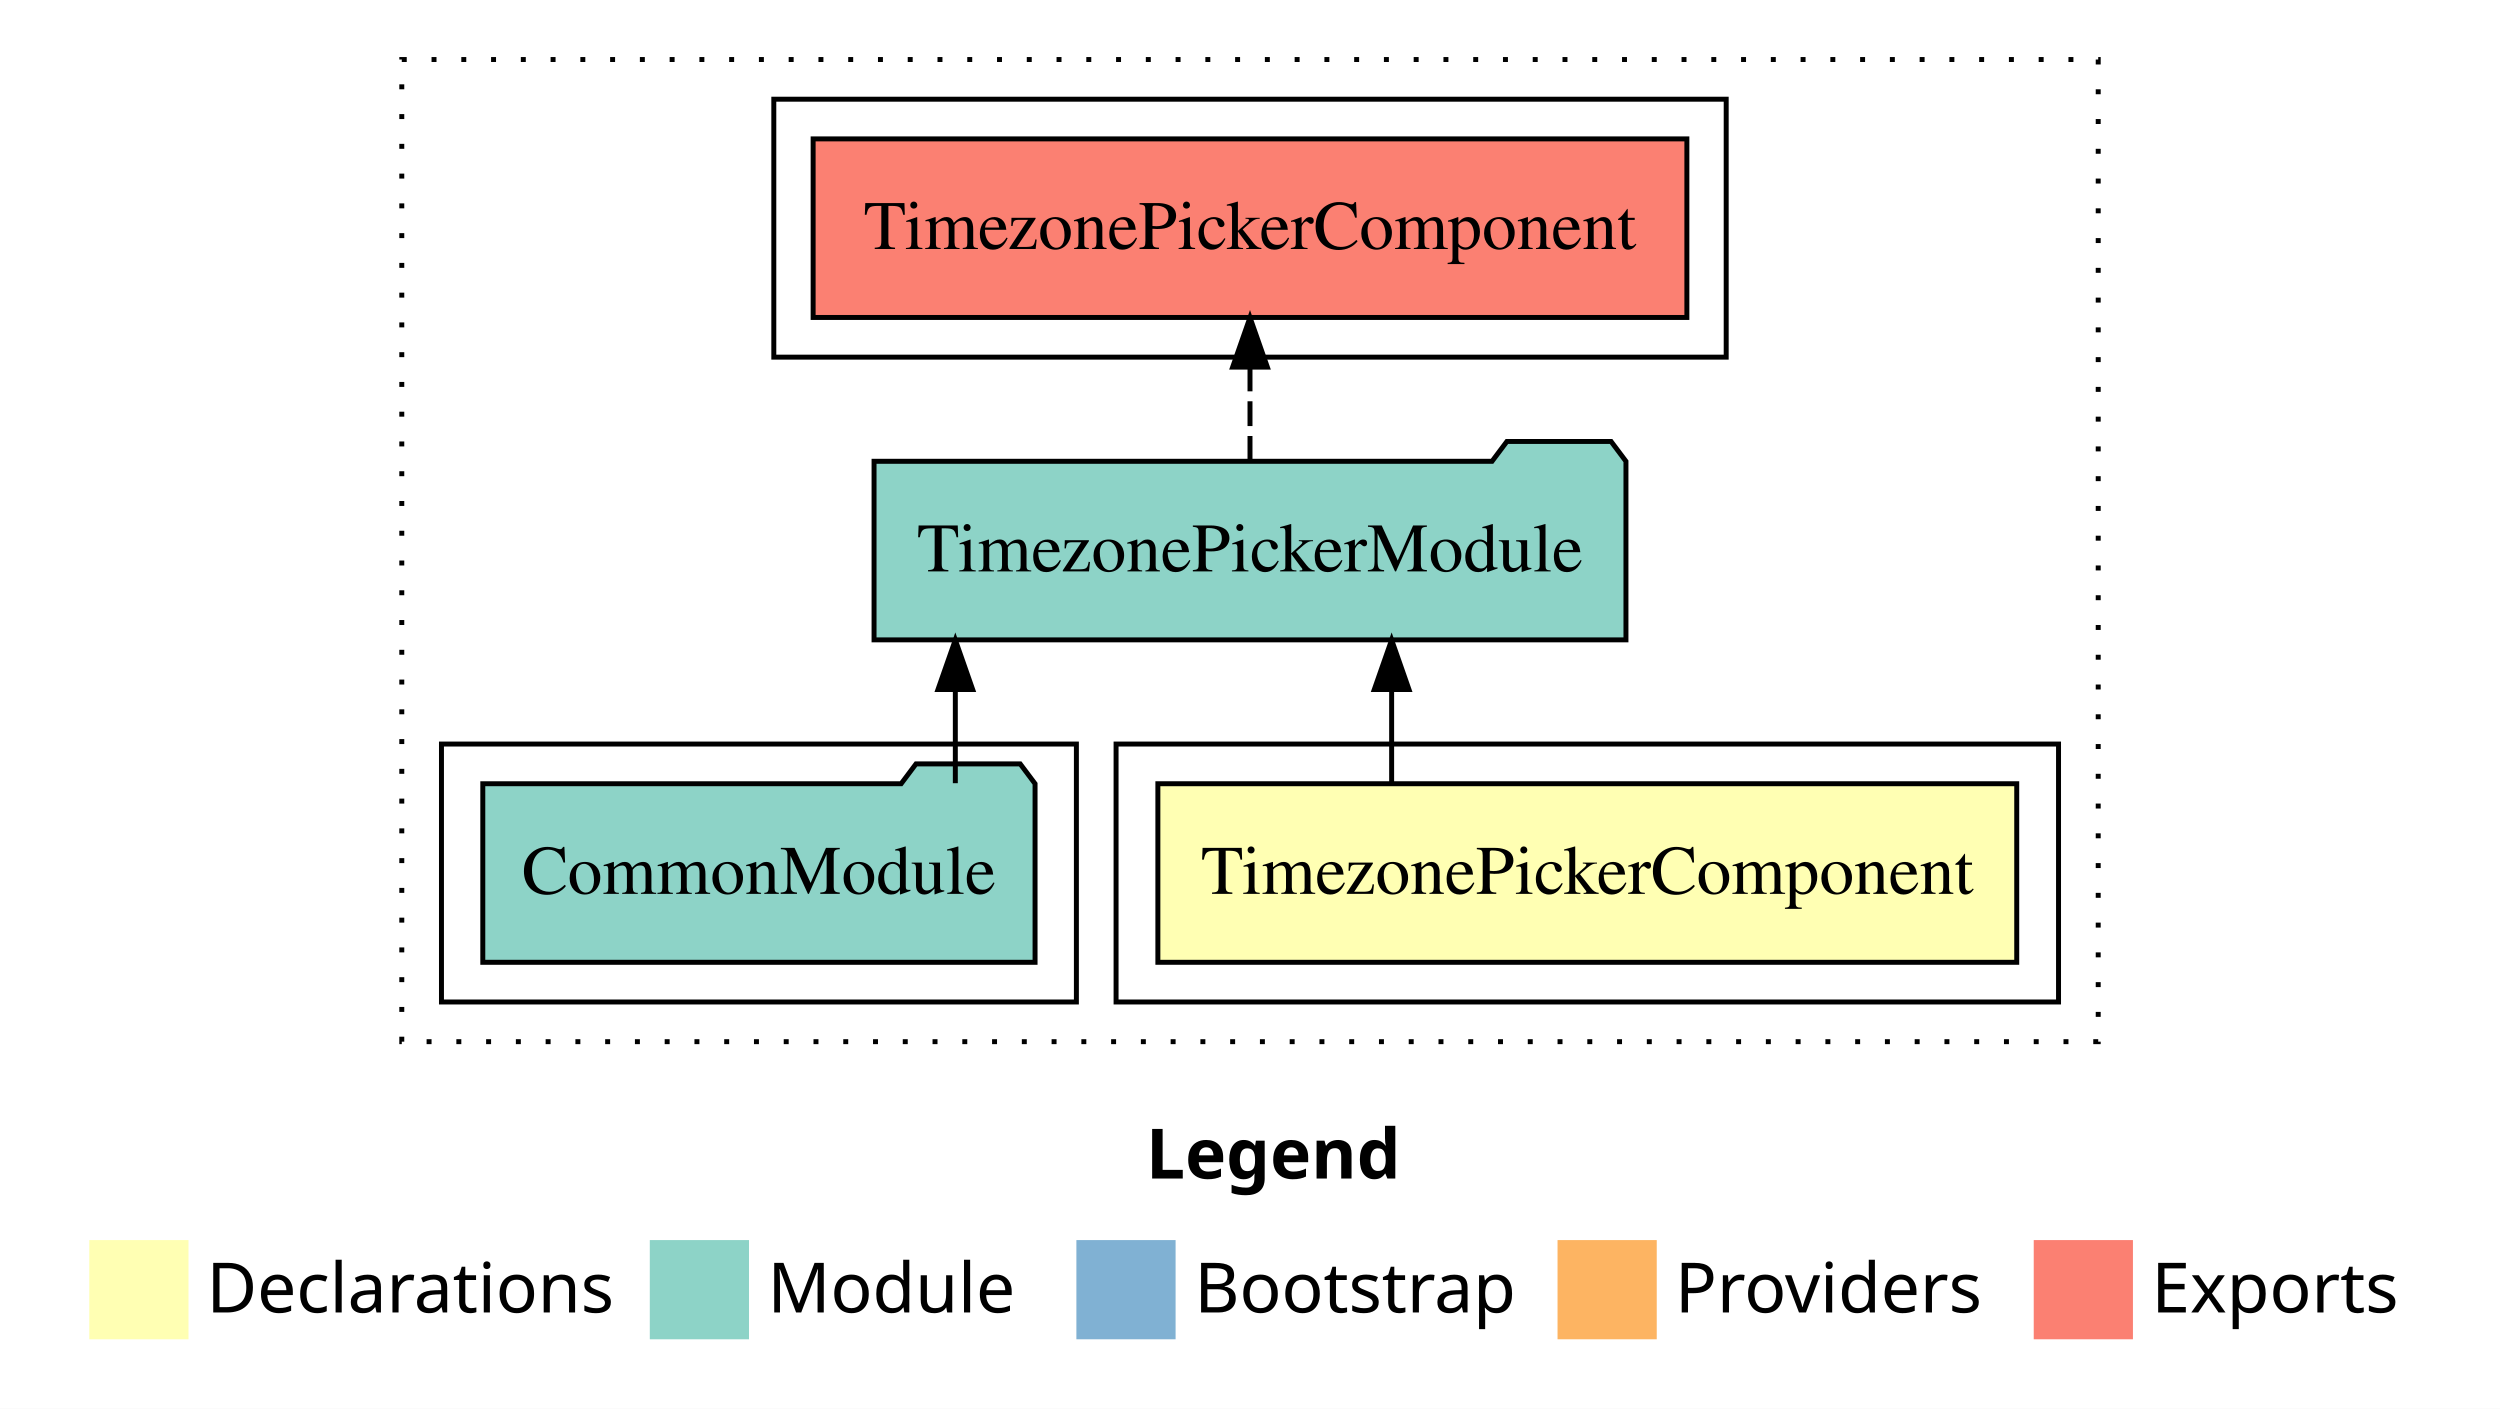
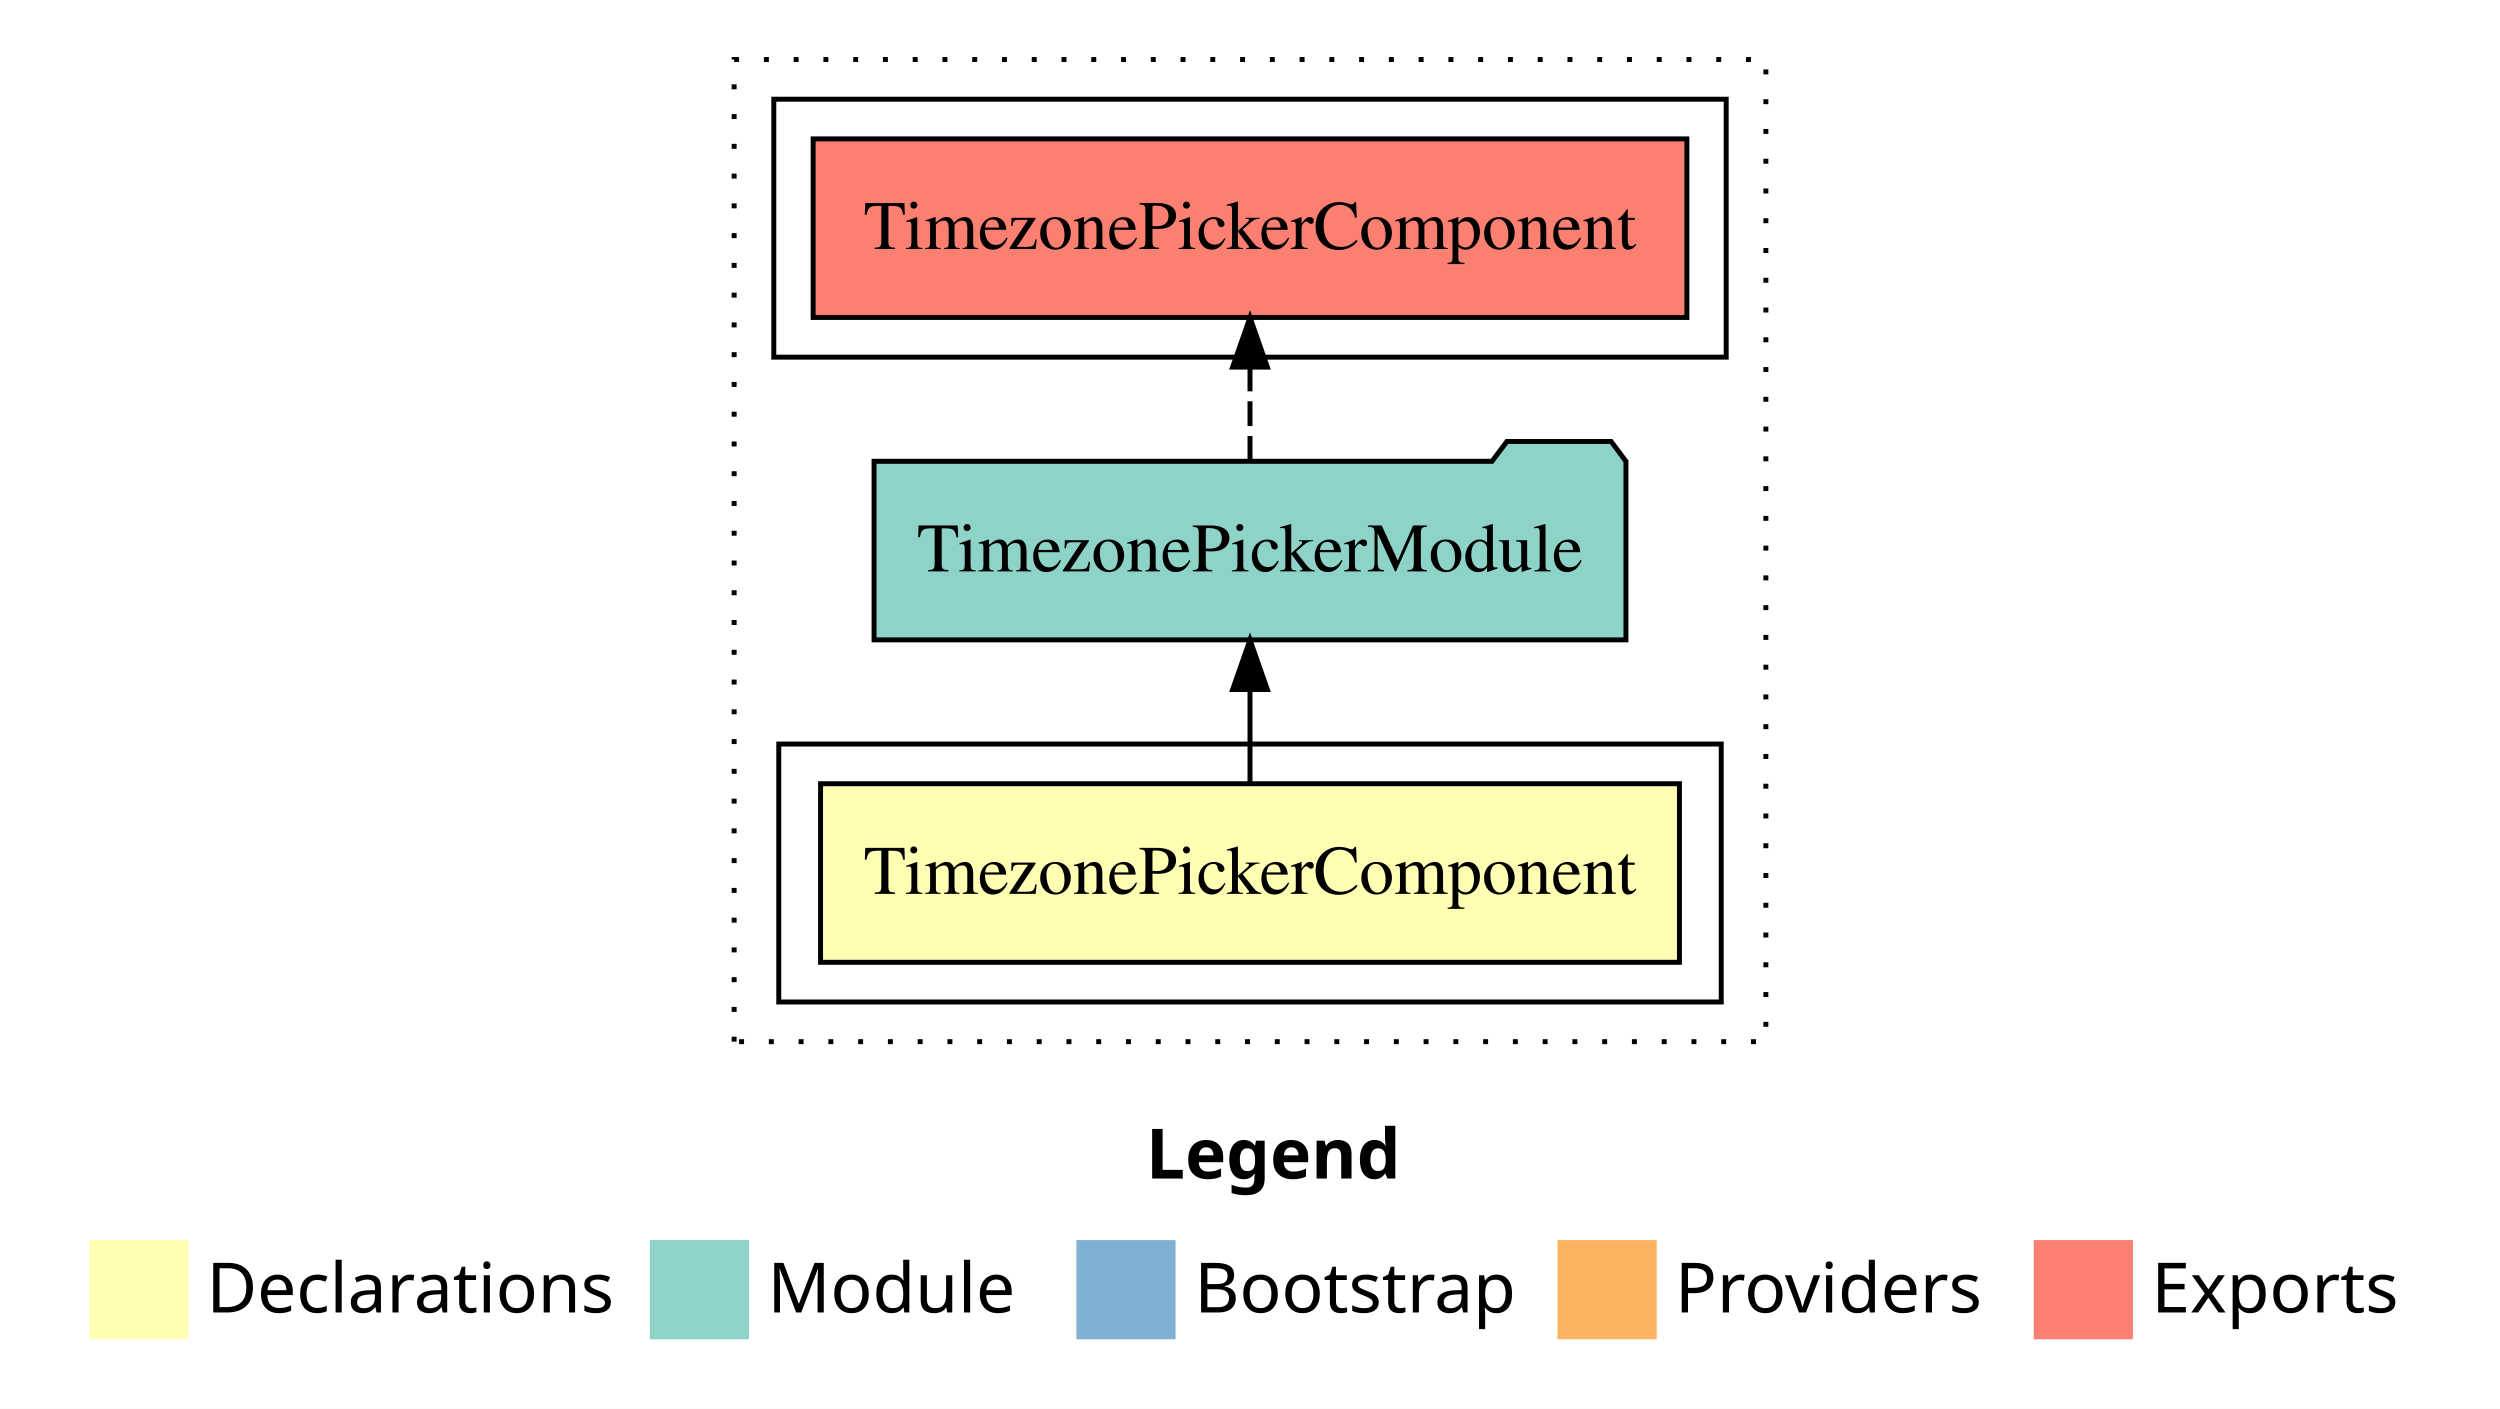
<svg xmlns="http://www.w3.org/2000/svg" width="504pt" height="284pt" viewBox="0.00 0.00 504.00 284.00">
  <g id="graph0" class="graph" transform="scale(1 1) rotate(0) translate(4 280)">
    <polygon fill="#ffffff" stroke="transparent" points="-4,4 -4,-280 500,-280 500,4 -4,4" />
    <text text-anchor="start" x="227.009" y="-42.4" font-family="sans-serif" font-weight="bold" font-size="14.00" fill="#000000">Legend</text>
    <polygon fill="#ffffb3" stroke="transparent" points="14,-10 14,-30 34,-30 34,-10 14,-10" />
    <text text-anchor="start" x="37.629" y="-15.4" font-family="sans-serif" font-size="14.00" fill="#000000">  Declarations</text>
    <polygon fill="#8dd3c7" stroke="transparent" points="127,-10 127,-30 147,-30 147,-10 127,-10" />
    <text text-anchor="start" x="150.725" y="-15.4" font-family="sans-serif" font-size="14.00" fill="#000000">  Module</text>
    <polygon fill="#80b1d3" stroke="transparent" points="213,-10 213,-30 233,-30 233,-10 213,-10" />
    <text text-anchor="start" x="236.781" y="-15.4" font-family="sans-serif" font-size="14.00" fill="#000000">  Bootstrap</text>
    <polygon fill="#fdb462" stroke="transparent" points="310,-10 310,-30 330,-30 330,-10 310,-10" />
    <text text-anchor="start" x="333.673" y="-15.4" font-family="sans-serif" font-size="14.00" fill="#000000">  Providers</text>
    <polygon fill="#fb8072" stroke="transparent" points="406,-10 406,-30 426,-30 426,-10 406,-10" />
    <text text-anchor="start" x="429.726" y="-15.4" font-family="sans-serif" font-size="14.00" fill="#000000">  Exports</text>
    <g id="clust1" class="cluster">
-       <polygon fill="none" stroke="#000000" stroke-dasharray="1,5" points="77,-70 77,-268 419,-268 419,-70 77,-70" />
+       <polygon fill="none" stroke="#000000" stroke-dasharray="1,5" points="144,-70 144,-268 352,-268 352,-70 144,-70" />
    </g>
    <g id="clust2" class="cluster">
-       <polygon fill="none" stroke="#000000" points="221,-78 221,-130 411,-130 411,-78 221,-78" />
-     </g>
-     <g id="clust4" class="cluster">
-       <polygon fill="none" stroke="#000000" points="85,-78 85,-130 213,-130 213,-78 85,-78" />
+       <polygon fill="none" stroke="#000000" points="153,-78 153,-130 343,-130 343,-78 153,-78" />
    </g>
    <g id="clust5" class="cluster">
      <polygon fill="none" stroke="#000000" points="152,-208 152,-260 344,-260 344,-208 152,-208" />
    </g>
    <g id="node1" class="node">
-       <polygon fill="#ffffb3" stroke="#000000" points="402.573,-122 229.427,-122 229.427,-86 402.573,-86 402.573,-122" />
-       <text text-anchor="middle" x="316" y="-99.8" font-family="Times,serif" font-size="14.00" fill="#000000">TimezonePickerComponent</text>
+       <polygon fill="#ffffb3" stroke="#000000" points="334.573,-122 161.427,-122 161.427,-86 334.573,-86 334.573,-122" />
+       <text text-anchor="middle" x="248" y="-99.8" font-family="Times,serif" font-size="14.00" fill="#000000">TimezonePickerComponent</text>
    </g>
    <g id="node2" class="node">
      <polygon fill="#8dd3c7" stroke="#000000" points="323.791,-187 320.791,-191 299.791,-191 296.791,-187 172.209,-187 172.209,-151 323.791,-151 323.791,-187" />
      <text text-anchor="middle" x="248" y="-164.8" font-family="Times,serif" font-size="14.00" fill="#000000">TimezonePickerModule</text>
    </g>
    <g id="edge1" class="edge">
-       <path fill="none" stroke="#000000" d="M276.554,-122.106C276.554,-122.106 276.554,-140.991 276.554,-140.991" />
-       <polygon fill="#000000" stroke="#000000" points="273.054,-140.991 276.554,-150.991 280.054,-140.991 273.054,-140.991" />
+       <path fill="none" stroke="#000000" d="M248,-122.106C248,-122.106 248,-140.991 248,-140.991" />
+       <polygon fill="#000000" stroke="#000000" points="244.5,-140.991 248,-150.991 251.5,-140.991 244.5,-140.991" />
    </g>
-     <g id="node4" class="node">
+     <g id="node3" class="node">
      <polygon fill="#fb8072" stroke="#000000" points="336.074,-252 159.927,-252 159.927,-216 336.074,-216 336.074,-252" />
      <text text-anchor="middle" x="248" y="-229.8" font-family="Times,serif" font-size="14.00" fill="#000000">TimezonePickerComponent </text>
    </g>
-     <g id="edge3" class="edge">
+     <g id="edge2" class="edge">
      <path fill="none" stroke="#000000" stroke-dasharray="5,2" d="M248,-187.106C248,-187.106 248,-205.991 248,-205.991" />
      <polygon fill="#000000" stroke="#000000" points="244.5,-205.991 248,-215.991 251.5,-205.991 244.5,-205.991" />
    </g>
-     <g id="node3" class="node">
-       <polygon fill="#8dd3c7" stroke="#000000" points="204.668,-122 201.668,-126 180.668,-126 177.668,-122 93.332,-122 93.332,-86 204.668,-86 204.668,-122" />
-       <text text-anchor="middle" x="149" y="-99.8" font-family="Times,serif" font-size="14.00" fill="#000000">CommonModule</text>
-     </g>
-     <g id="edge2" class="edge">
-       <path fill="none" stroke="#000000" d="M188.594,-122.106C188.594,-122.106 188.594,-140.991 188.594,-140.991" />
-       <polygon fill="#000000" stroke="#000000" points="185.094,-140.991 188.594,-150.991 192.094,-140.991 185.094,-140.991" />
-     </g>
  </g>
</svg>
